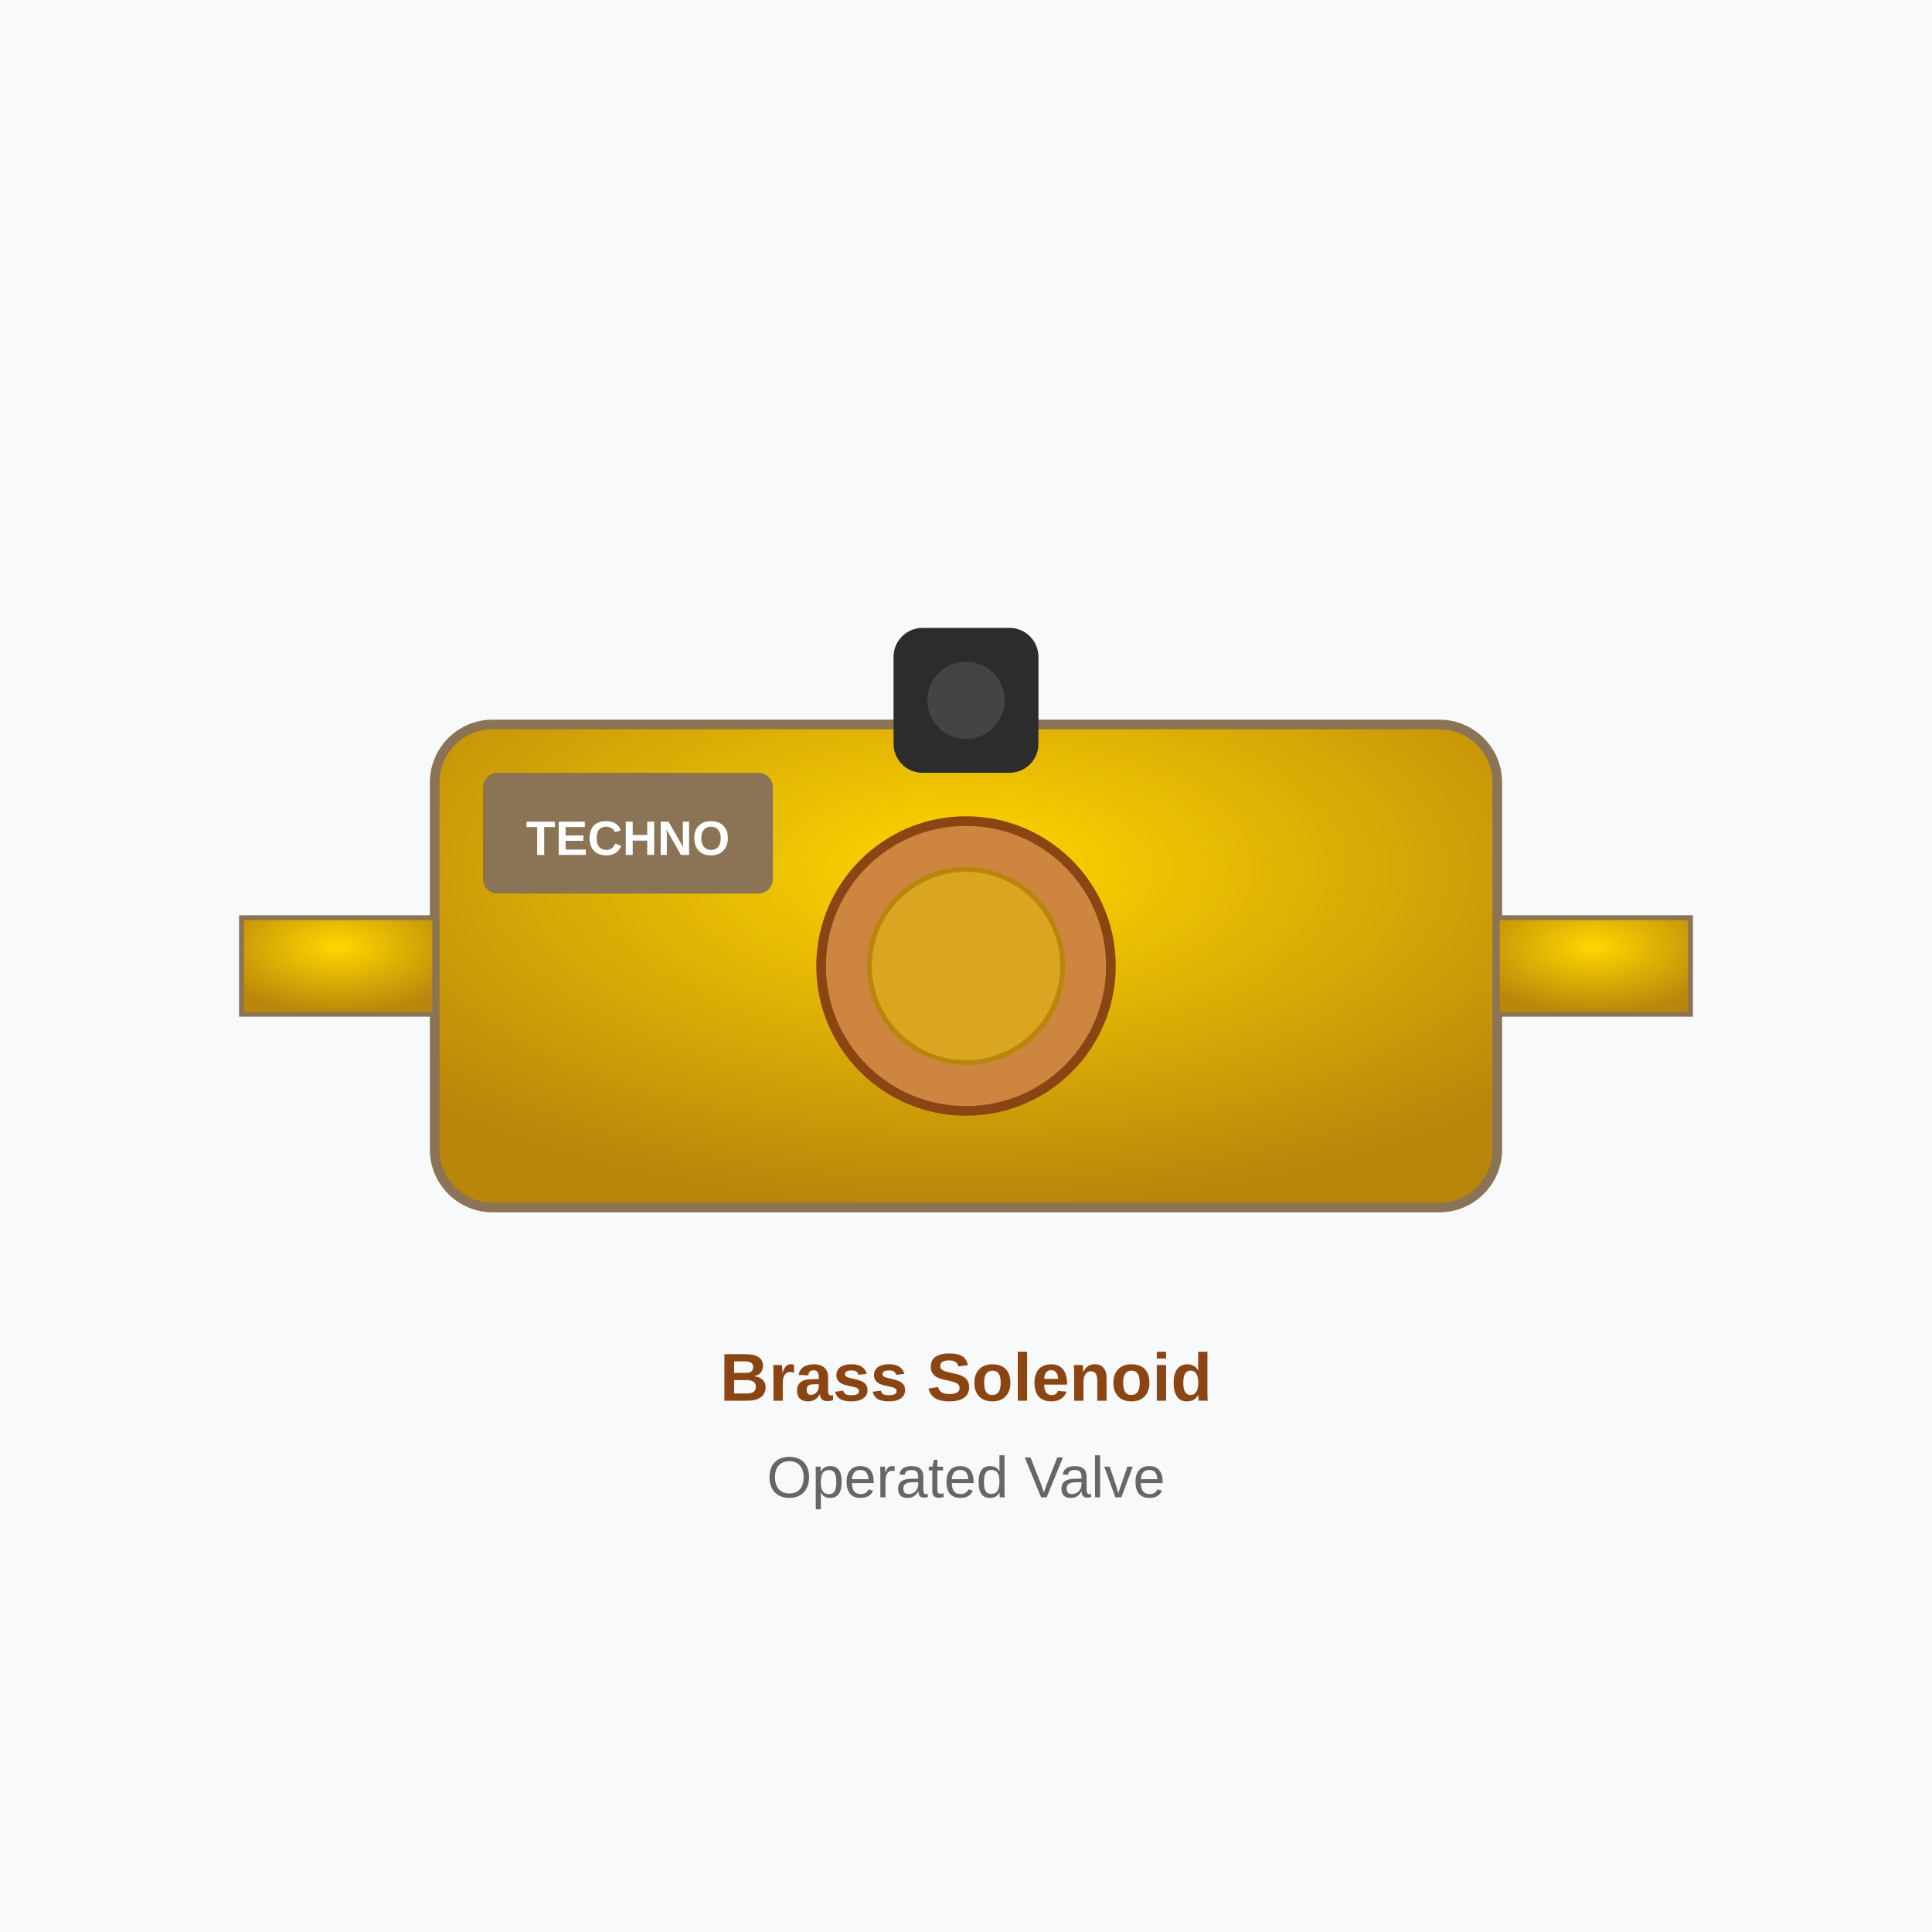
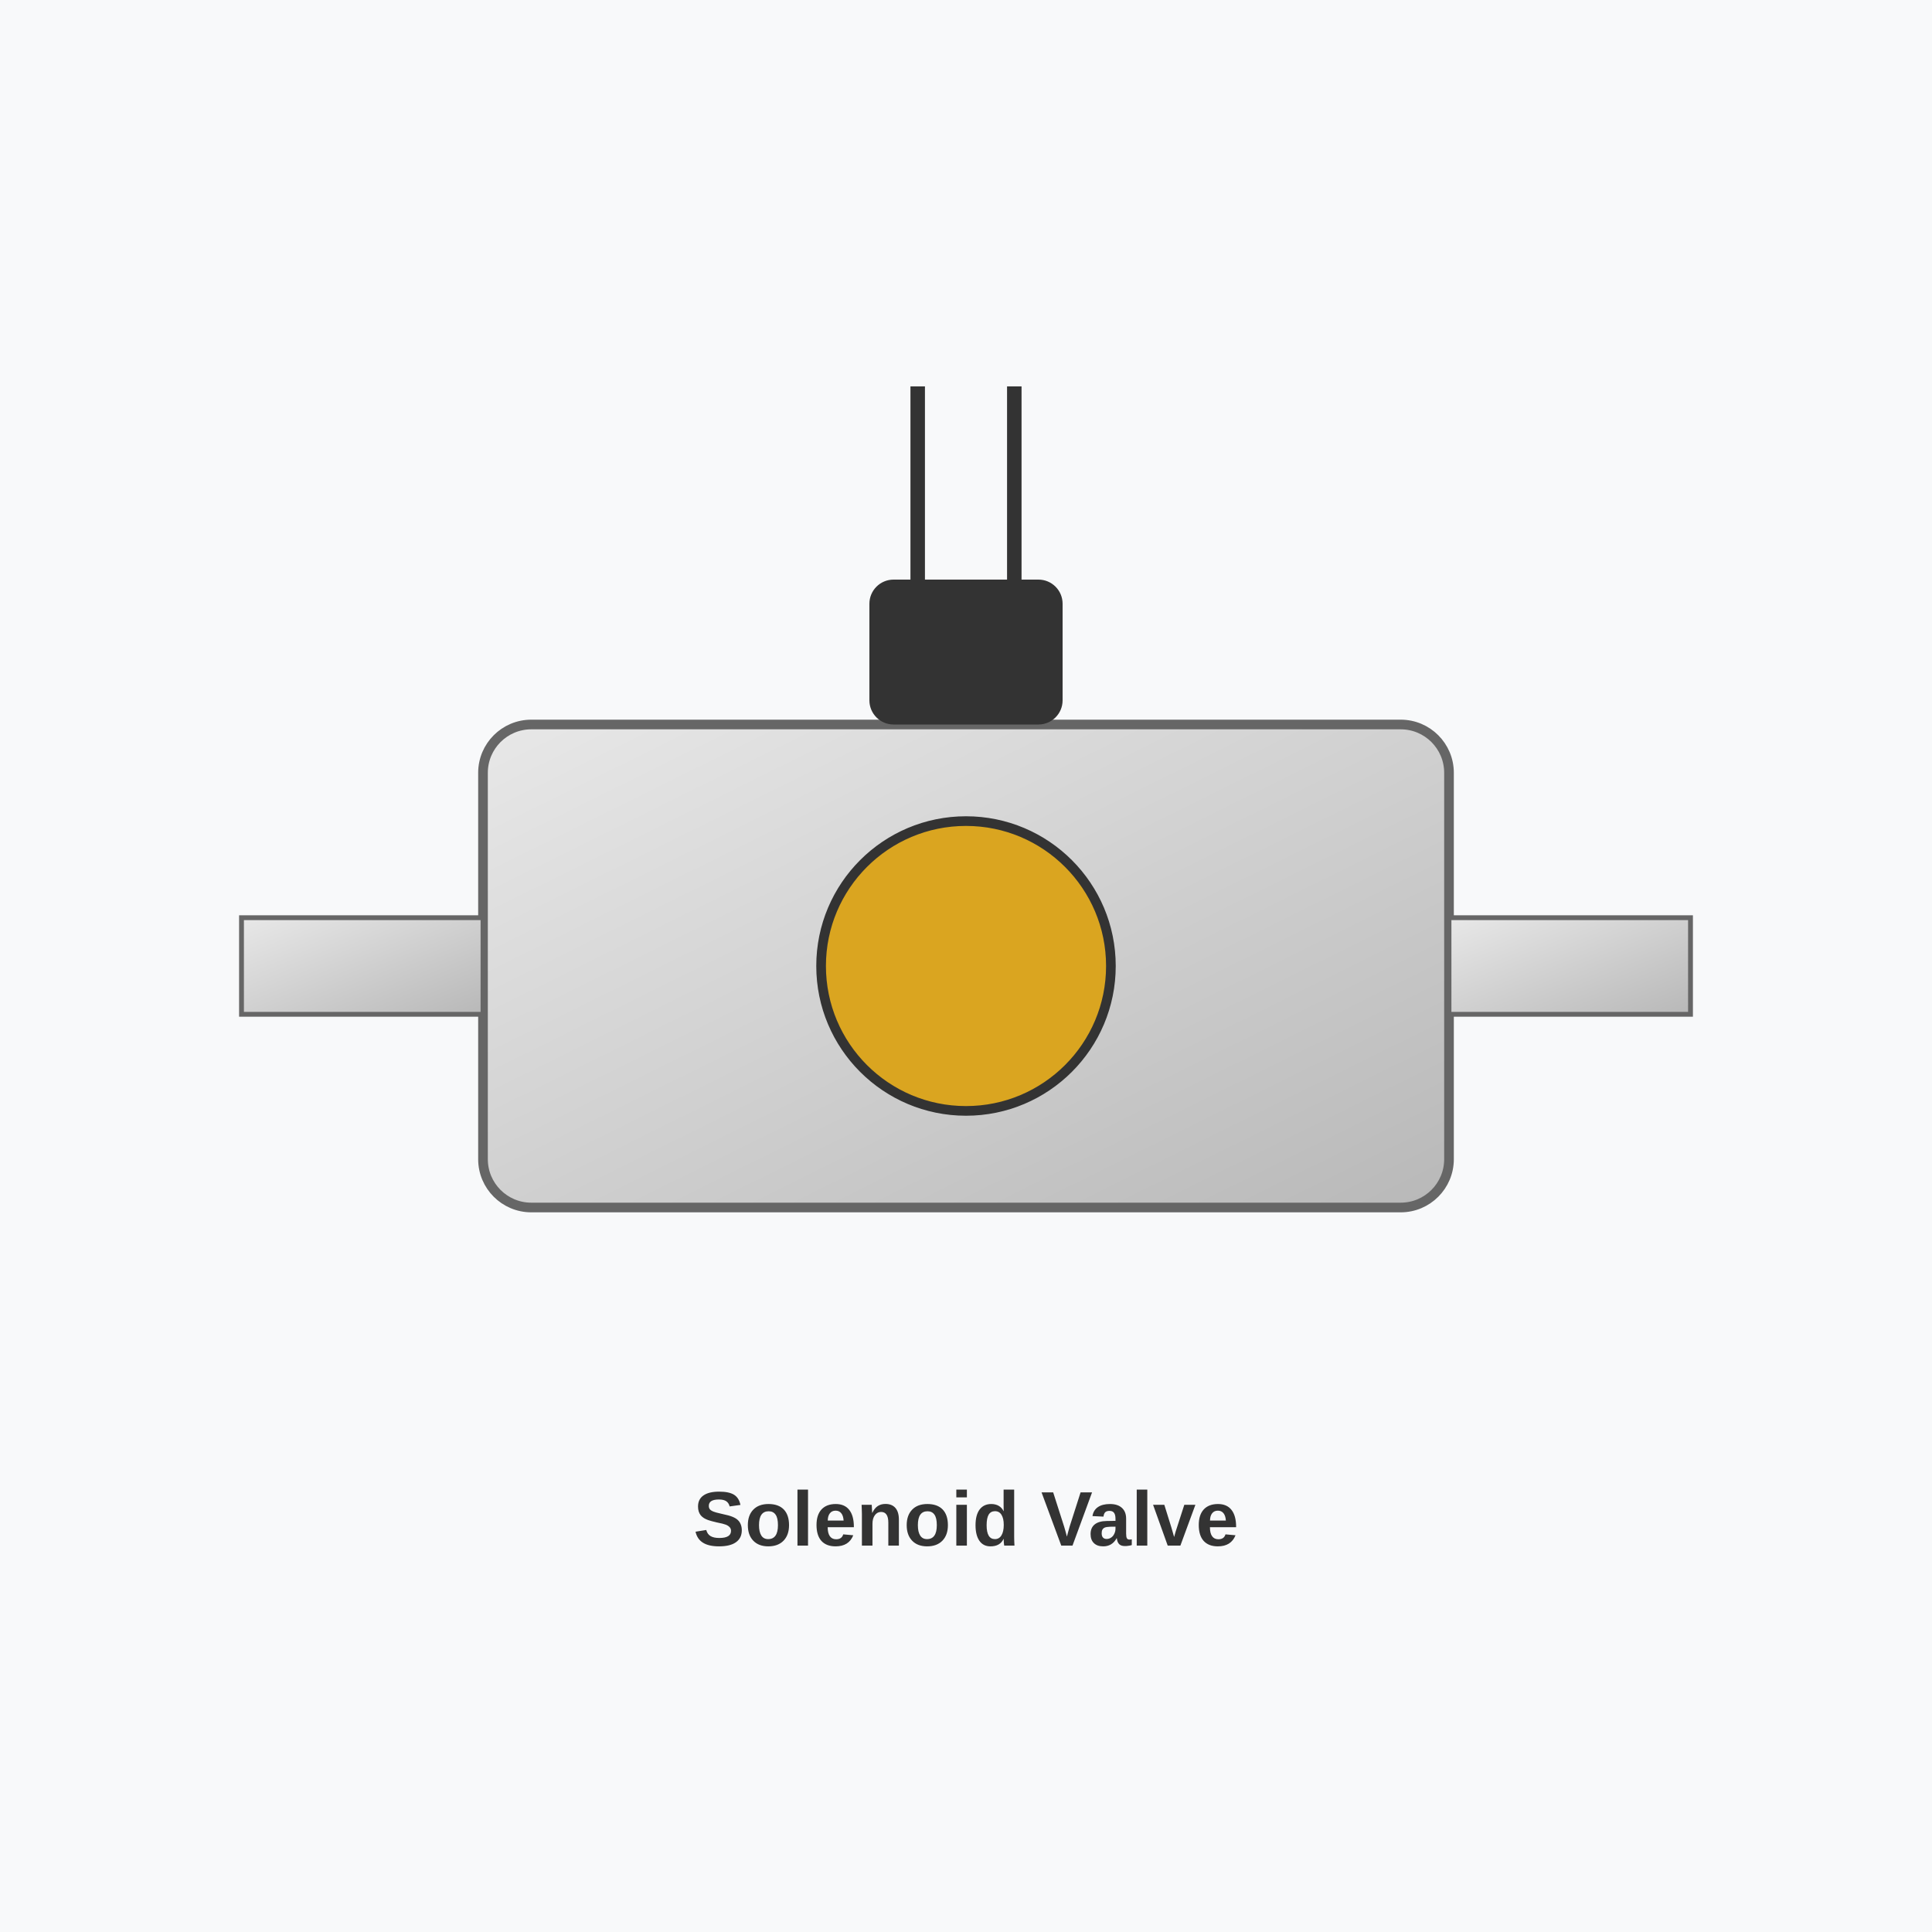
<svg xmlns="http://www.w3.org/2000/svg" width="400" height="400" viewBox="0 0 400 400">
  <defs>
-     <radialGradient id="brassGradient" cx="50%" cy="30%" r="70%">
-       <stop offset="0%" style="stop-color:#ffd700" />
-       <stop offset="100%" style="stop-color:#b8860b" />
-     </radialGradient>
+     <linearGradient id="metalGrad" x1="0%" y1="0%" x2="100%" y2="100%">
+       <stop offset="0%" style="stop-color:#e8e8e8;stop-opacity:1" />
+       <stop offset="100%" style="stop-color:#b8b8b8;stop-opacity:1" />
+     </linearGradient>
  </defs>
  <rect width="400" height="400" fill="#f8f9fa" />
-   <rect x="90" y="150" width="220" height="100" fill="url(#brassGradient)" stroke="#8b7355" stroke-width="2" rx="12" />
-   <rect x="100" y="160" width="60" height="25" fill="#8b7355" rx="3" />
-   <text x="130" y="177" text-anchor="middle" font-family="Arial" font-size="10" font-weight="bold" fill="white">TECHNO</text>
-   <circle cx="200" cy="200" r="30" fill="#cd853f" stroke="#8b4513" stroke-width="2" />
-   <circle cx="200" cy="200" r="20" fill="#daa520" stroke="#b8860b" stroke-width="1" />
-   <rect x="185" y="130" width="30" height="30" fill="#2c2c2c" rx="6" />
-   <circle cx="200" cy="145" r="8" fill="#444" />
-   <rect x="50" y="190" width="40" height="20" fill="url(#brassGradient)" stroke="#8b7355" />
-   <rect x="310" y="190" width="40" height="20" fill="url(#brassGradient)" stroke="#8b7355" />
-   <text x="200" y="290" text-anchor="middle" font-family="Arial" font-size="14" font-weight="bold" fill="#8b4513">Brass Solenoid</text>
-   <text x="200" y="310" text-anchor="middle" font-family="Arial" font-size="12" fill="#666">Operated Valve</text>
+   <rect x="100" y="150" width="200" height="100" fill="url(#metalGrad)" stroke="#666" stroke-width="2" rx="10" />
+   <circle cx="200" cy="200" r="30" fill="#DAA520" stroke="#333" stroke-width="2" />
+   <rect x="180" y="120" width="40" height="30" fill="#333" rx="5" />
+   <line x1="190" y1="120" x2="190" y2="80" stroke="#333" stroke-width="3" />
+   <line x1="210" y1="120" x2="210" y2="80" stroke="#333" stroke-width="3" />
+   <rect x="50" y="190" width="50" height="20" fill="url(#metalGrad)" stroke="#666" stroke-width="1" />
+   <rect x="300" y="190" width="50" height="20" fill="url(#metalGrad)" stroke="#666" stroke-width="1" />
+   <text x="200" y="320" text-anchor="middle" font-family="Arial" font-size="16" font-weight="bold" fill="#333">Solenoid Valve</text>
</svg>
